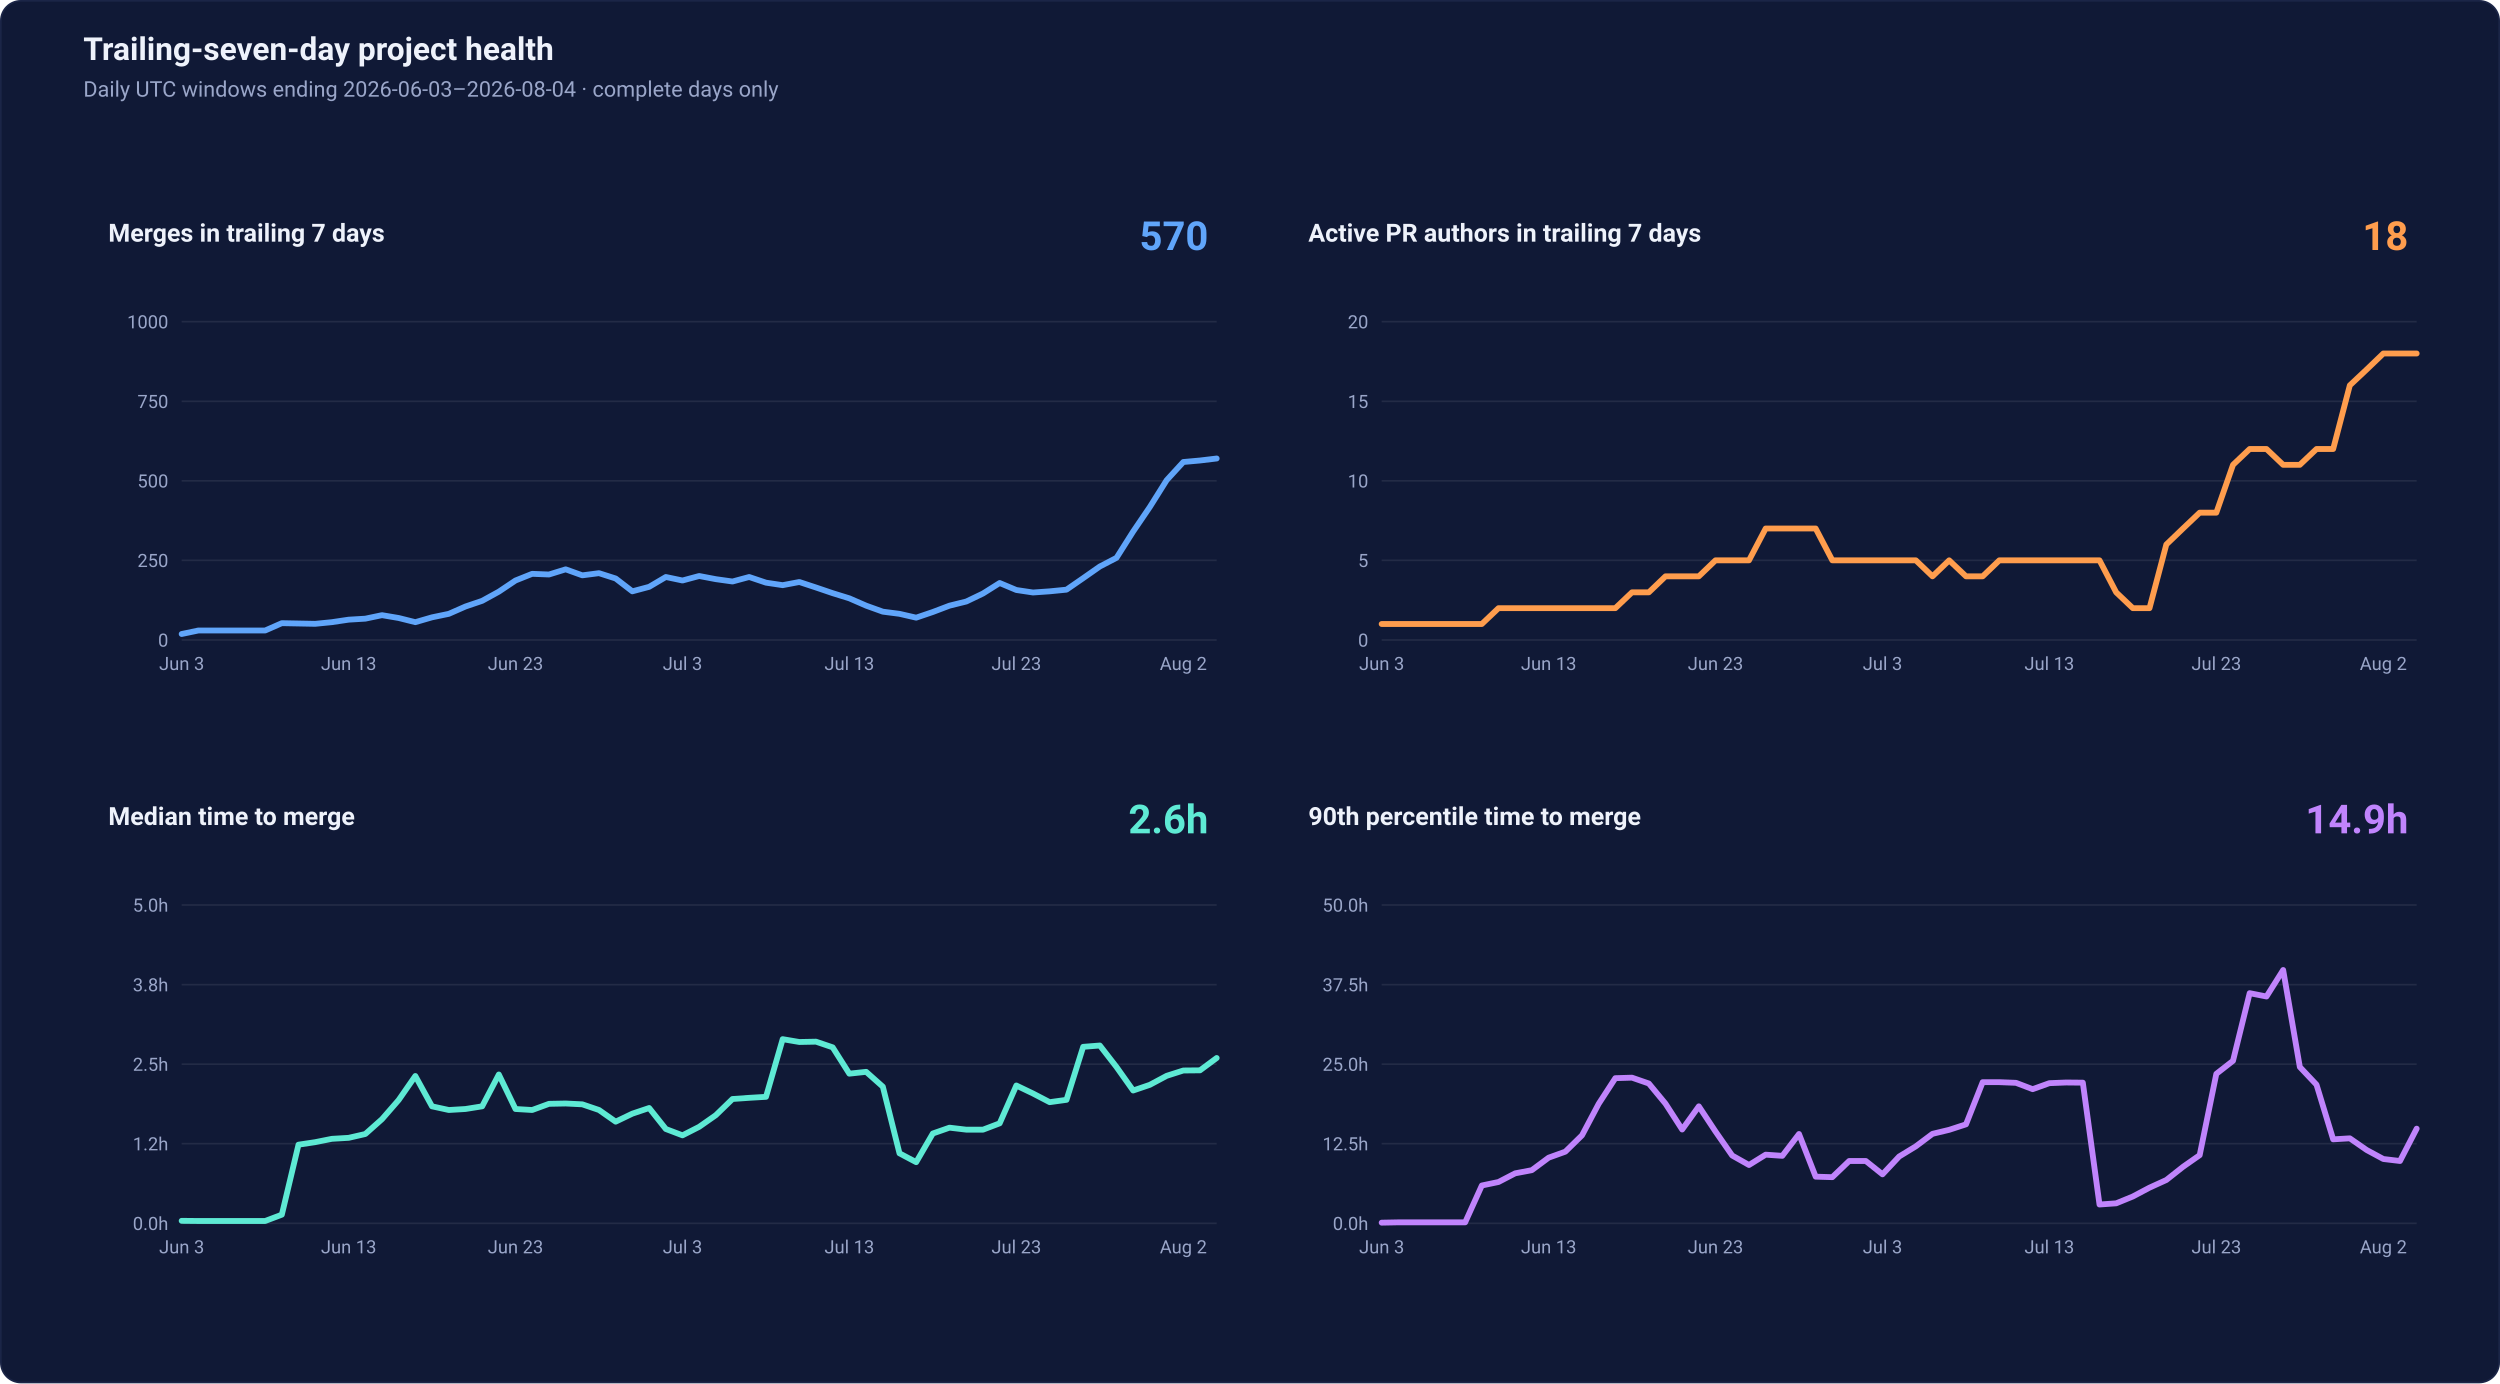
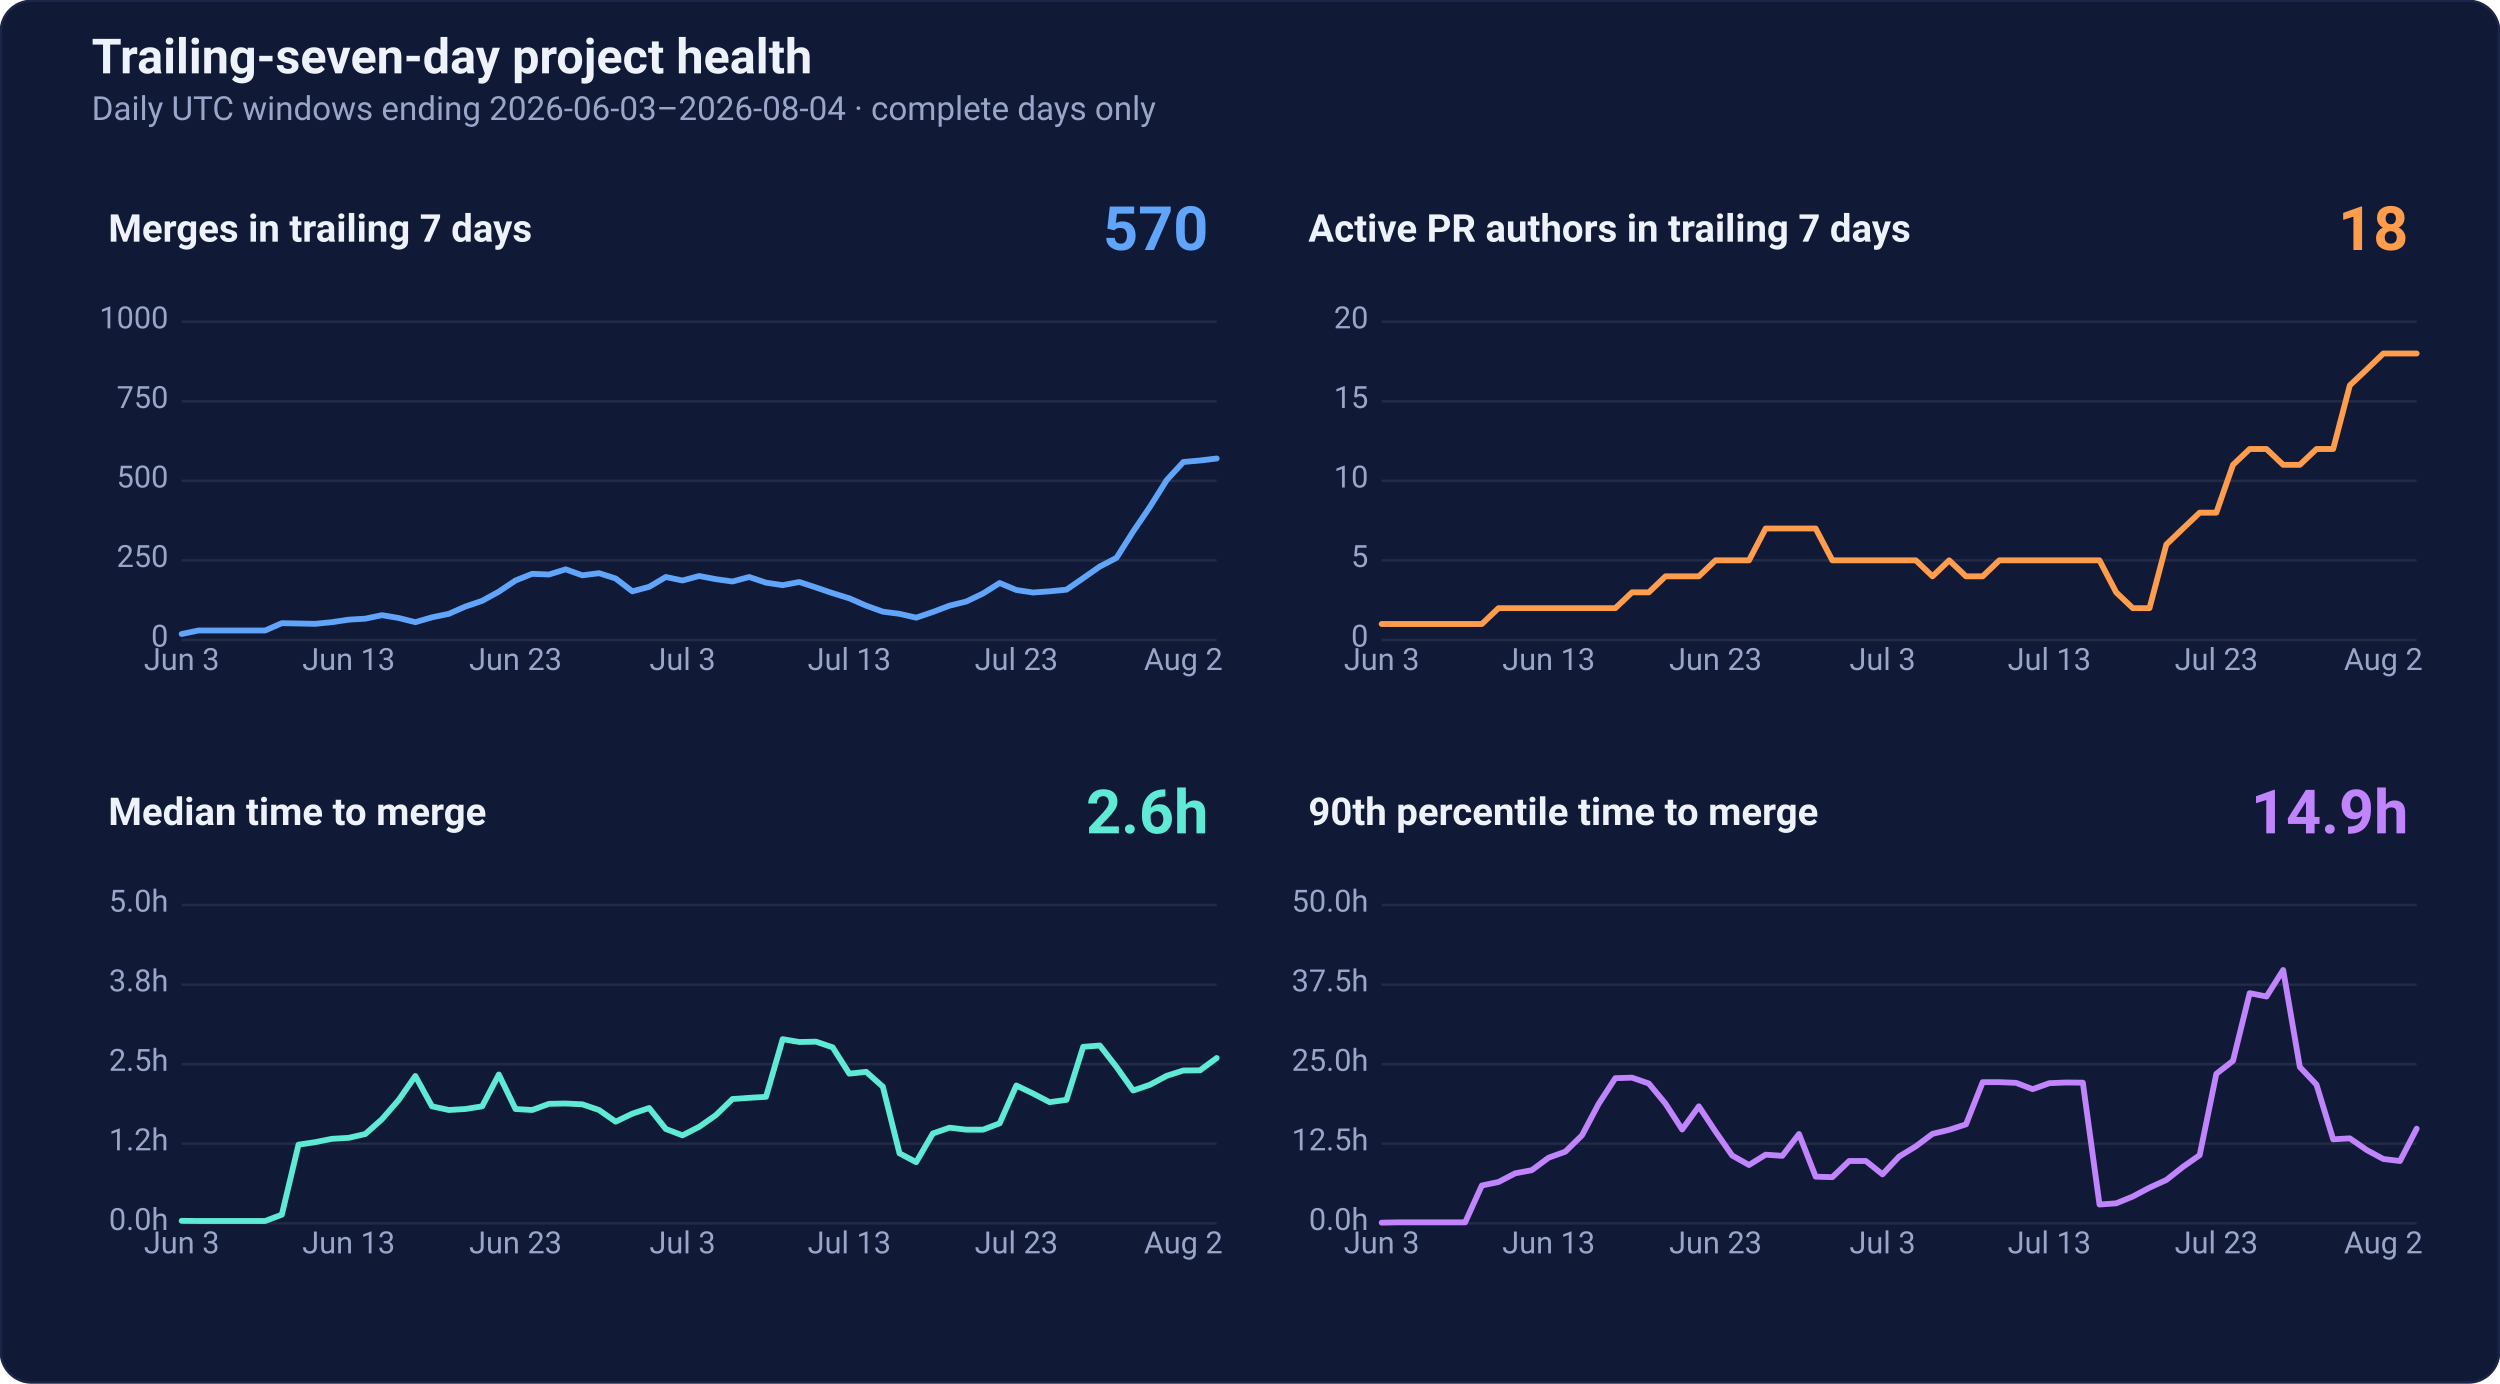
<svg xmlns="http://www.w3.org/2000/svg" viewBox="0 0 1500 830" role="img" aria-label="Trailing-seven-day pull request health">
-   <style>text{font-family:ui-sans-serif,system-ui,-apple-system,'Segoe UI',Roboto,sans-serif;fill:#eef2fb}.title{font-size:19px;font-weight:600}.subtitle{font-size:13px;fill:#9aa6c9}.panel{font-size:15px;font-weight:600}.latest{font-size:24px;font-weight:700}.tick{font-size:11px;fill:#9aa6c9}.grid{stroke:rgba(255,255,255,0.08);stroke-width:1}</style>
-   <rect x="0.5" y="0.5" width="1499" height="829" rx="12" fill="#101936" stroke="#1b2547" />
-   <text x="50" y="36" class="title">Trailing-seven-day project health</text>
-   <text x="50" y="58" class="subtitle">Daily UTC windows ending 2026-06-03–2026-08-04 · complete days only</text>
+   <style>text{font-family:ui-sans-serif,system-ui,-apple-system,'Segoe UI',Roboto,sans-serif;fill:#eef2fb}.title{font-size:29.1px;font-weight:600}.subtitle{font-size:19.9px;fill:#9aa6c9}.tick{font-size:18.4px;fill:#9aa6c9}.grid{stroke:rgba(255,255,255,0.08);stroke-width:1.5}.axis{stroke:rgba(255,255,255,0.18);stroke-width:1.5}.panel{font-size:23.0px;font-weight:600}.latest{font-size:36.7px;font-weight:700}</style>
+   <rect x="0.5" y="0.5" width="1499" height="829" rx="18.4" fill="#101936" stroke="#1b2547" stroke-width="1.5" />
+   <text x="55" y="44" class="title">Trailing-seven-day project health</text>
+   <text x="55" y="72" class="subtitle">Daily UTC windows ending 2026-06-03–2026-08-04 · complete days only</text>
  <text x="65" y="145" class="panel">Merges in trailing 7 days</text>
  <text x="725" y="150" text-anchor="end" class="latest" style="fill:#60a5fa">570</text>
  <line x1="109" y1="384.0" x2="730" y2="384.0" class="grid" />
  <text x="101" y="388.0" text-anchor="end" class="tick">0</text>
  <line x1="109" y1="336.2" x2="730" y2="336.2" class="grid" />
  <text x="101" y="340.2" text-anchor="end" class="tick">250</text>
  <line x1="109" y1="288.5" x2="730" y2="288.5" class="grid" />
  <text x="101" y="292.5" text-anchor="end" class="tick">500</text>
  <line x1="109" y1="240.8" x2="730" y2="240.8" class="grid" />
  <text x="101" y="244.8" text-anchor="end" class="tick">750</text>
  <line x1="109" y1="193.0" x2="730" y2="193.0" class="grid" />
  <text x="101" y="197.0" text-anchor="end" class="tick">1000</text>
  <polyline points="109.0,380.4 119.0,378.3 129.0,378.3 139.0,378.3 149.1,378.3 159.1,378.3 169.1,373.9 179.1,374.1 189.1,374.3 199.1,373.3 209.2,371.8 219.2,371.2 229.2,369.1 239.2,370.8 249.2,373.3 259.2,370.4 269.3,368.3 279.3,363.9 289.3,360.5 299.3,355.0 309.3,348.3 319.3,344.3 329.4,344.7 339.4,341.6 349.4,345.2 359.4,343.9 369.4,347.1 379.4,354.8 389.5,352.1 399.5,346.2 409.5,348.3 419.5,345.6 429.5,347.5 439.5,348.9 449.5,346.2 459.6,349.6 469.6,351.1 479.6,349.2 489.6,352.5 499.6,355.9 509.6,359.0 519.7,363.4 529.7,367.0 539.7,368.3 549.7,370.6 559.7,367.2 569.7,363.4 579.8,360.9 589.8,356.1 599.8,349.8 609.8,354.0 619.8,355.5 629.8,354.8 639.9,353.8 649.9,346.9 659.9,339.9 669.9,334.7 679.9,318.9 689.9,304.2 700.0,288.1 710.0,277.2 720.0,276.3 730.0,275.1" fill="none" stroke="#60a5fa" stroke-width="3.5" stroke-linejoin="round" stroke-linecap="round" />
  <text x="109.0" y="402" text-anchor="middle" class="tick">Jun 3</text>
  <text x="209.2" y="402" text-anchor="middle" class="tick">Jun 13</text>
  <text x="309.3" y="402" text-anchor="middle" class="tick">Jun 23</text>
  <text x="409.5" y="402" text-anchor="middle" class="tick">Jul 3</text>
  <text x="509.6" y="402" text-anchor="middle" class="tick">Jul 13</text>
  <text x="609.8" y="402" text-anchor="middle" class="tick">Jul 23</text>
  <text x="710.0" y="402" text-anchor="middle" class="tick">Aug 2</text>
  <text x="785" y="145" class="panel">Active PR authors in trailing 7 days</text>
  <text x="1445" y="150" text-anchor="end" class="latest" style="fill:#ff9d4d">18</text>
  <line x1="829" y1="384.0" x2="1450" y2="384.0" class="grid" />
  <text x="821" y="388.0" text-anchor="end" class="tick">0</text>
  <line x1="829" y1="336.2" x2="1450" y2="336.2" class="grid" />
  <text x="821" y="340.2" text-anchor="end" class="tick">5</text>
  <line x1="829" y1="288.5" x2="1450" y2="288.5" class="grid" />
  <text x="821" y="292.5" text-anchor="end" class="tick">10</text>
  <line x1="829" y1="240.8" x2="1450" y2="240.8" class="grid" />
  <text x="821" y="244.8" text-anchor="end" class="tick">15</text>
  <line x1="829" y1="193.0" x2="1450" y2="193.0" class="grid" />
  <text x="821" y="197.0" text-anchor="end" class="tick">20</text>
  <polyline points="829.0,374.4 839.0,374.4 849.0,374.4 859.0,374.4 869.1,374.4 879.1,374.4 889.1,374.4 899.1,364.9 909.1,364.9 919.1,364.9 929.2,364.9 939.2,364.9 949.2,364.9 959.2,364.9 969.2,364.9 979.2,355.4 989.3,355.4 999.3,345.8 1009.3,345.8 1019.3,345.8 1029.3,336.2 1039.3,336.2 1049.4,336.2 1059.4,317.1 1069.4,317.1 1079.4,317.1 1089.4,317.1 1099.4,336.2 1109.5,336.2 1119.5,336.2 1129.5,336.2 1139.5,336.2 1149.5,336.2 1159.5,345.8 1169.5,336.2 1179.6,345.8 1189.6,345.8 1199.6,336.2 1209.6,336.2 1219.6,336.2 1229.6,336.2 1239.7,336.2 1249.7,336.2 1259.7,336.2 1269.7,355.4 1279.7,364.9 1289.7,364.9 1299.8,326.7 1309.8,317.1 1319.8,307.6 1329.8,307.6 1339.8,278.9 1349.8,269.4 1359.9,269.4 1369.9,278.9 1379.9,278.9 1389.9,269.4 1399.9,269.4 1409.9,231.2 1420.0,221.7 1430.0,212.1 1440.0,212.1 1450.0,212.1" fill="none" stroke="#ff9d4d" stroke-width="3.5" stroke-linejoin="round" stroke-linecap="round" />
  <text x="829.0" y="402" text-anchor="middle" class="tick">Jun 3</text>
  <text x="929.2" y="402" text-anchor="middle" class="tick">Jun 13</text>
  <text x="1029.3" y="402" text-anchor="middle" class="tick">Jun 23</text>
  <text x="1129.5" y="402" text-anchor="middle" class="tick">Jul 3</text>
  <text x="1229.6" y="402" text-anchor="middle" class="tick">Jul 13</text>
  <text x="1329.8" y="402" text-anchor="middle" class="tick">Jul 23</text>
  <text x="1430.0" y="402" text-anchor="middle" class="tick">Aug 2</text>
  <text x="65" y="495" class="panel">Median time to merge</text>
  <text x="725" y="500" text-anchor="end" class="latest" style="fill:#5eead4">2.6h</text>
  <line x1="109" y1="734.0" x2="730" y2="734.0" class="grid" />
  <text x="101" y="738.0" text-anchor="end" class="tick">0.0h</text>
  <line x1="109" y1="686.2" x2="730" y2="686.2" class="grid" />
  <text x="101" y="690.2" text-anchor="end" class="tick">1.2h</text>
  <line x1="109" y1="638.5" x2="730" y2="638.5" class="grid" />
  <text x="101" y="642.5" text-anchor="end" class="tick">2.5h</text>
  <line x1="109" y1="590.8" x2="730" y2="590.8" class="grid" />
  <text x="101" y="594.8" text-anchor="end" class="tick">3.8h</text>
  <line x1="109" y1="543.0" x2="730" y2="543.0" class="grid" />
  <text x="101" y="547.0" text-anchor="end" class="tick">5.0h</text>
  <polyline points="109.0,732.5 119.0,732.6 129.0,732.6 139.0,732.6 149.1,732.6 159.1,732.6 169.1,728.8 179.1,686.8 189.1,685.3 199.1,683.3 209.2,682.7 219.2,680.4 229.2,671.5 239.2,660.0 249.2,645.6 259.2,663.8 269.3,666.0 279.3,665.4 289.3,663.8 299.3,644.7 309.3,665.4 319.3,666.0 329.4,662.3 339.4,662.1 349.4,662.6 359.4,666.0 369.4,673.0 379.4,668.2 389.5,664.8 399.5,677.4 409.5,681.2 419.5,676.1 429.5,669.1 439.5,659.4 449.5,658.7 459.6,658.1 469.6,623.5 479.6,625.2 489.6,625.0 499.6,628.4 509.6,644.2 519.7,643.1 529.7,652.0 539.7,692.0 549.7,697.3 559.7,680.1 569.7,676.6 579.8,677.8 589.8,677.8 599.8,674.0 609.8,651.3 619.8,656.1 629.8,661.3 639.9,659.9 649.9,628.1 659.9,627.3 669.9,640.2 679.9,654.3 689.9,650.9 700.0,645.5 710.0,642.3 720.0,642.2 730.0,634.8" fill="none" stroke="#5eead4" stroke-width="3.5" stroke-linejoin="round" stroke-linecap="round" />
  <text x="109.0" y="752" text-anchor="middle" class="tick">Jun 3</text>
  <text x="209.2" y="752" text-anchor="middle" class="tick">Jun 13</text>
  <text x="309.3" y="752" text-anchor="middle" class="tick">Jun 23</text>
  <text x="409.5" y="752" text-anchor="middle" class="tick">Jul 3</text>
  <text x="509.6" y="752" text-anchor="middle" class="tick">Jul 13</text>
  <text x="609.8" y="752" text-anchor="middle" class="tick">Jul 23</text>
  <text x="710.0" y="752" text-anchor="middle" class="tick">Aug 2</text>
  <text x="785" y="495" class="panel">90th percentile time to merge</text>
  <text x="1445" y="500" text-anchor="end" class="latest" style="fill:#c084fc">14.9h</text>
  <line x1="829" y1="734.0" x2="1450" y2="734.0" class="grid" />
  <text x="821" y="738.0" text-anchor="end" class="tick">0.0h</text>
  <line x1="829" y1="686.2" x2="1450" y2="686.2" class="grid" />
  <text x="821" y="690.2" text-anchor="end" class="tick">12.5h</text>
  <line x1="829" y1="638.5" x2="1450" y2="638.5" class="grid" />
  <text x="821" y="642.5" text-anchor="end" class="tick">25.0h</text>
  <line x1="829" y1="590.8" x2="1450" y2="590.8" class="grid" />
  <text x="821" y="594.8" text-anchor="end" class="tick">37.5h</text>
  <line x1="829" y1="543.0" x2="1450" y2="543.0" class="grid" />
  <text x="821" y="547.0" text-anchor="end" class="tick">50.0h</text>
  <polyline points="829.0,733.6 839.0,733.4 849.0,733.4 859.0,733.4 869.1,733.4 879.1,733.4 889.1,711.3 899.1,709.2 909.1,704.0 919.1,702.1 929.2,694.6 939.2,691.0 949.2,681.2 959.2,662.3 969.2,646.9 979.2,646.6 989.3,650.1 999.3,662.2 1009.3,677.7 1019.3,663.8 1029.3,678.9 1039.3,693.3 1049.4,699.0 1059.4,692.8 1069.4,693.5 1079.4,680.4 1089.4,706.0 1099.4,706.3 1109.5,696.6 1119.5,696.6 1129.5,704.6 1139.5,693.9 1149.5,687.8 1159.5,680.3 1169.5,677.9 1179.6,674.6 1189.6,649.3 1199.6,649.3 1209.6,649.7 1219.6,653.5 1229.6,649.9 1239.7,649.5 1249.7,649.6 1259.7,722.7 1269.7,722.0 1279.7,717.9 1289.7,712.6 1299.8,708.0 1309.8,700.1 1319.8,693.1 1329.8,644.3 1339.8,636.5 1349.8,595.9 1359.9,597.9 1369.9,582.0 1379.9,640.2 1389.9,650.8 1399.9,683.6 1409.9,683.0 1420.0,690.0 1430.0,695.4 1440.0,696.6 1450.0,677.2" fill="none" stroke="#c084fc" stroke-width="3.5" stroke-linejoin="round" stroke-linecap="round" />
  <text x="829.0" y="752" text-anchor="middle" class="tick">Jun 3</text>
  <text x="929.2" y="752" text-anchor="middle" class="tick">Jun 13</text>
  <text x="1029.3" y="752" text-anchor="middle" class="tick">Jun 23</text>
  <text x="1129.5" y="752" text-anchor="middle" class="tick">Jul 3</text>
  <text x="1229.6" y="752" text-anchor="middle" class="tick">Jul 13</text>
  <text x="1329.8" y="752" text-anchor="middle" class="tick">Jul 23</text>
  <text x="1430.0" y="752" text-anchor="middle" class="tick">Aug 2</text>
</svg>
